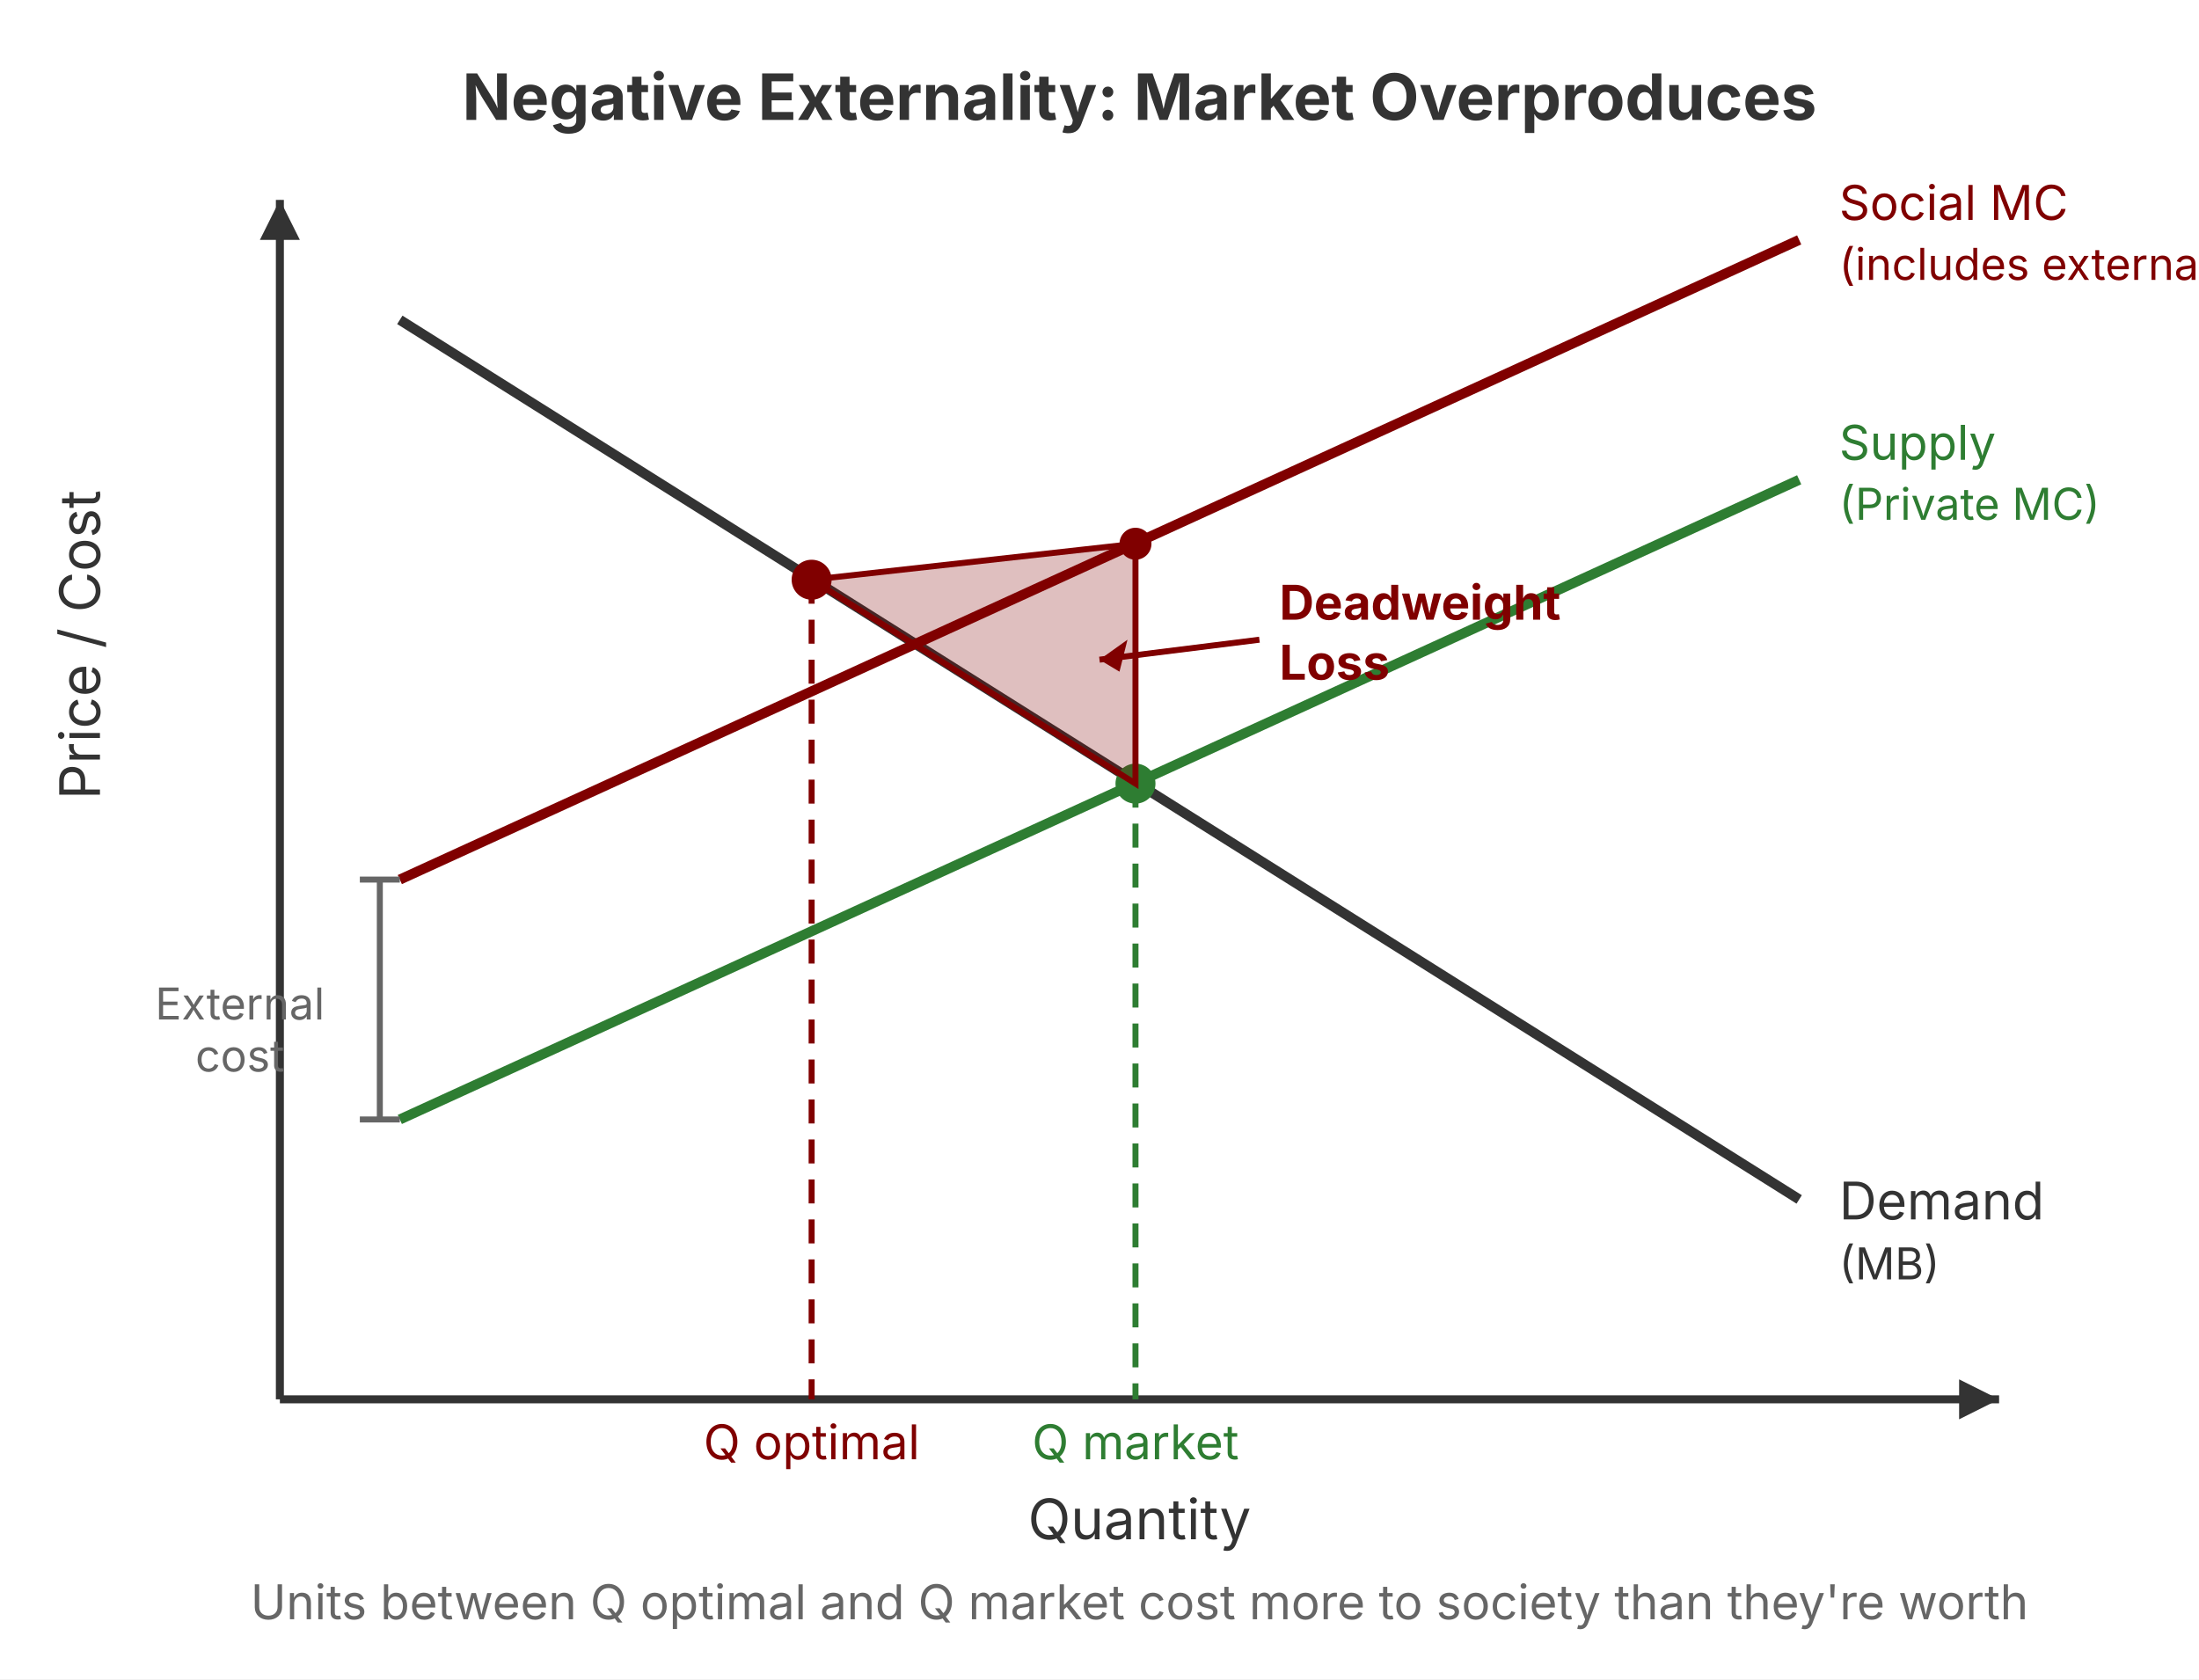
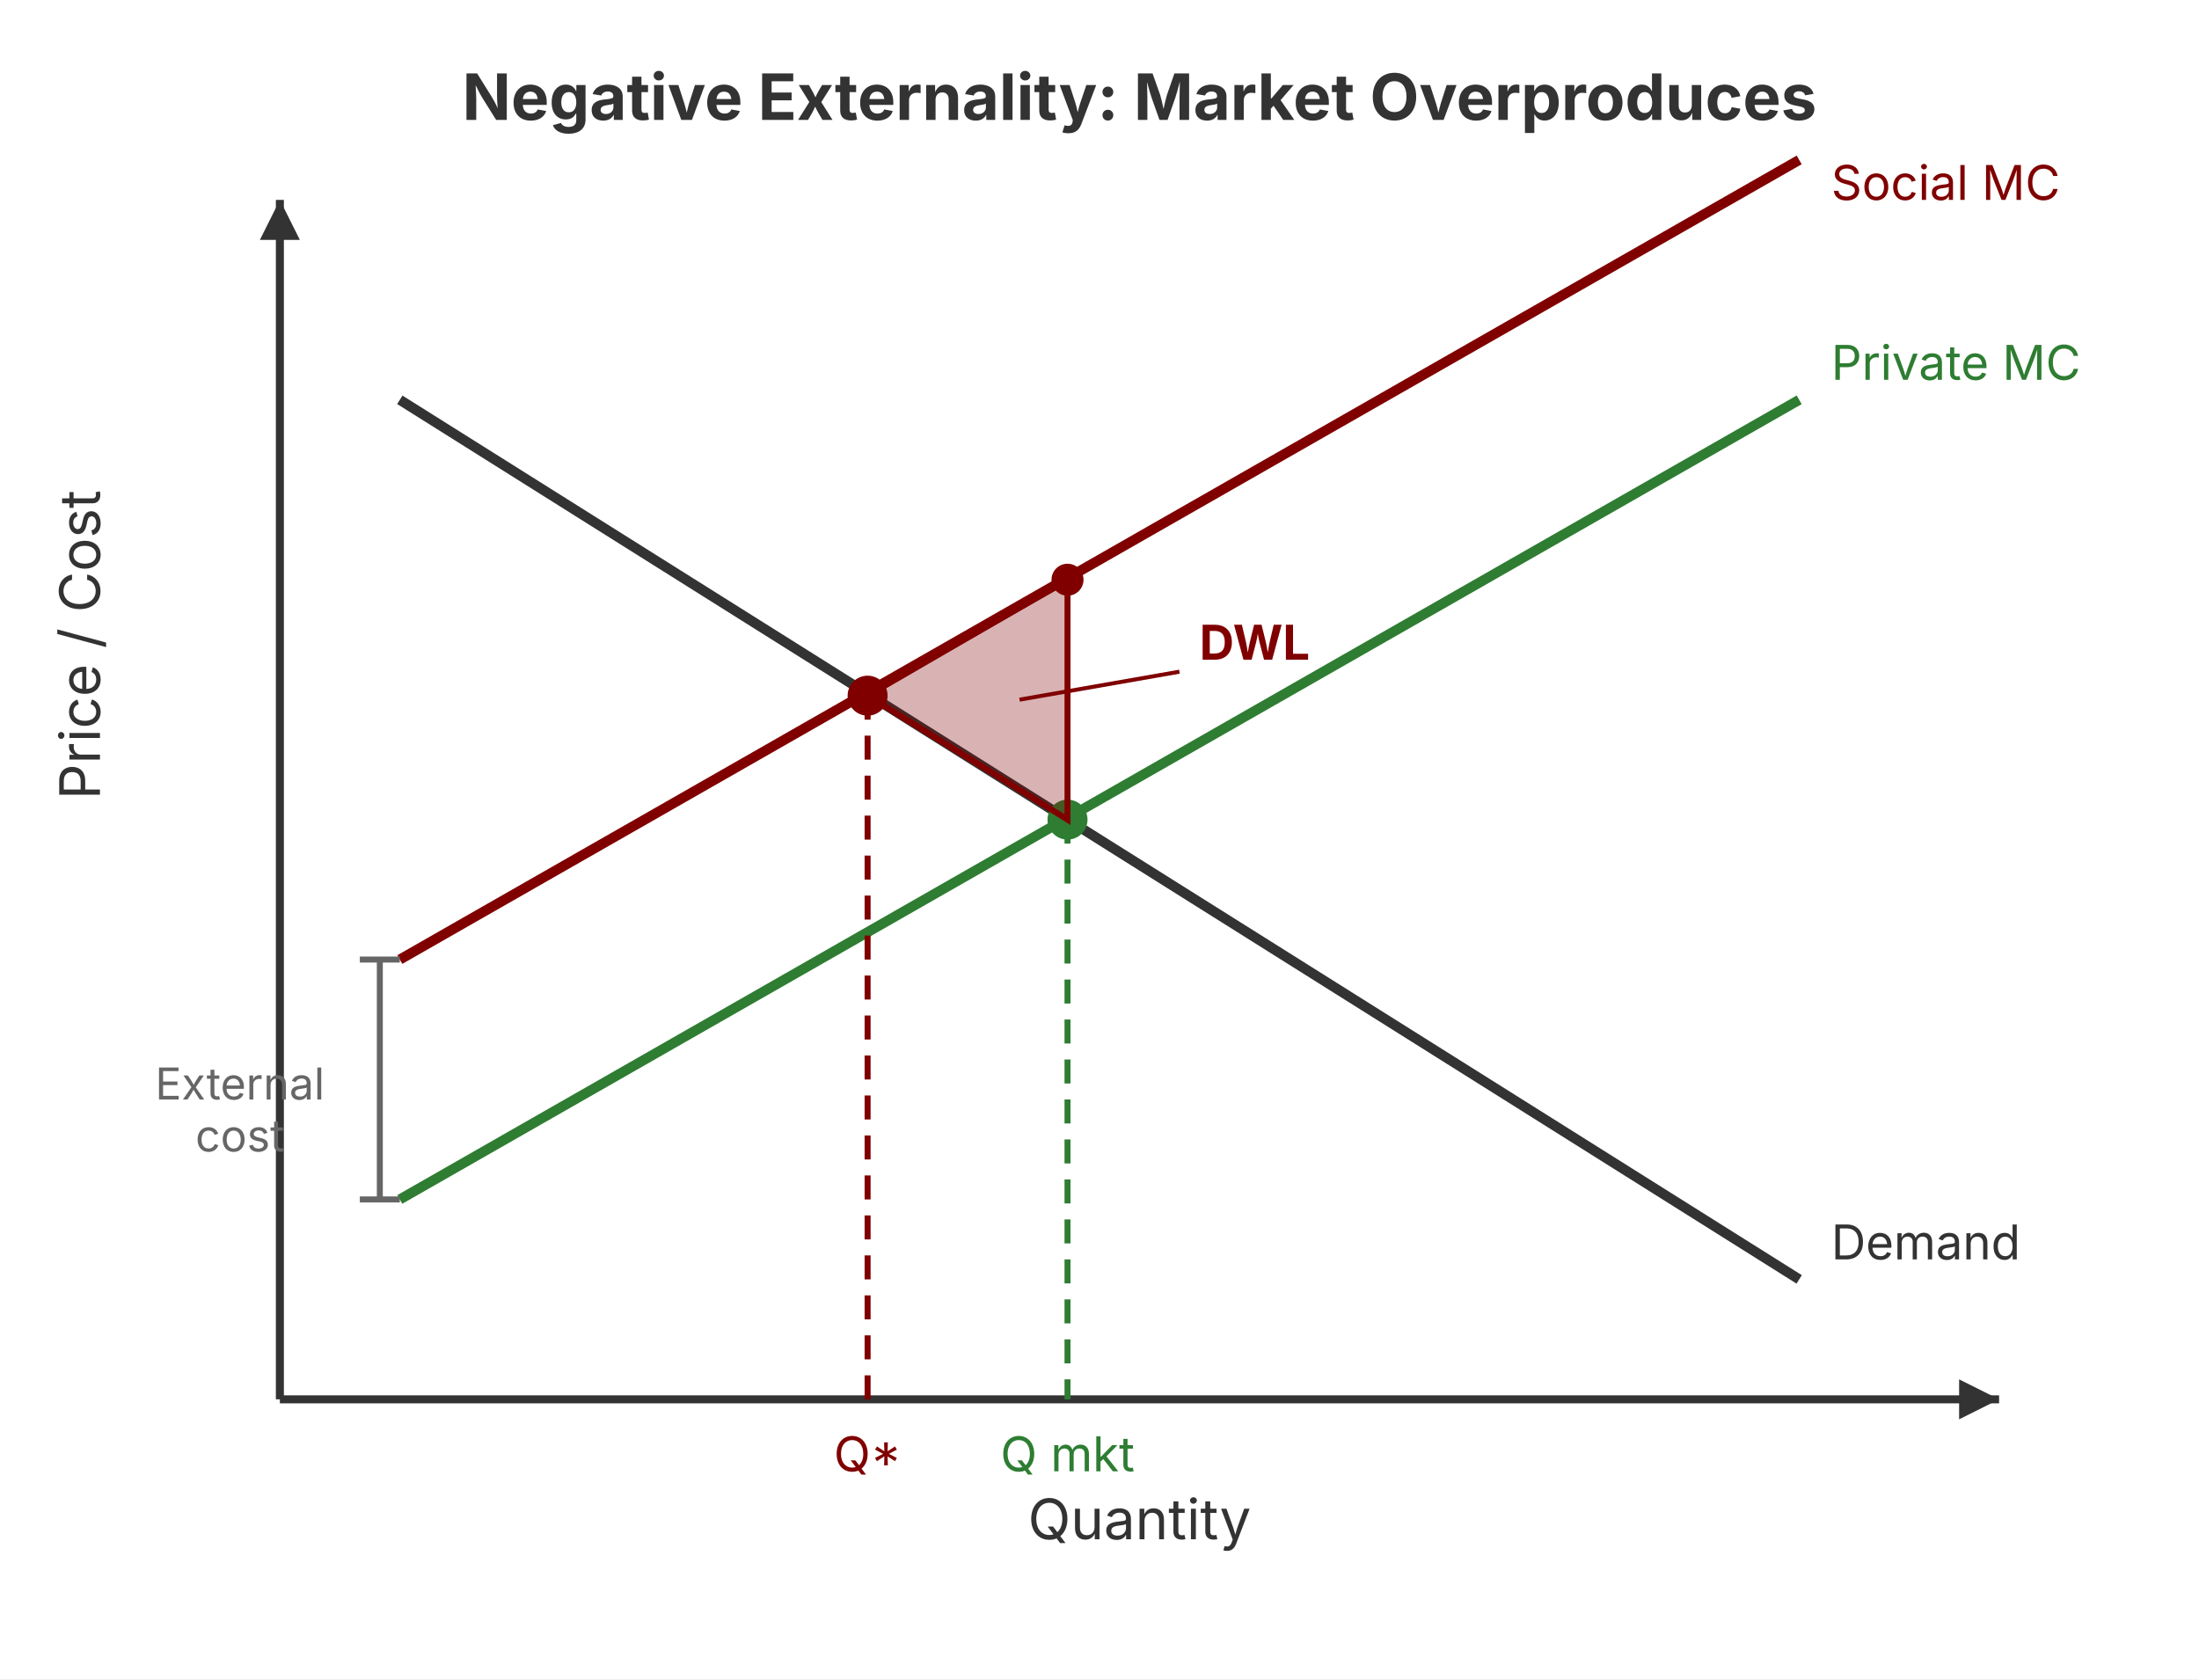
<svg xmlns="http://www.w3.org/2000/svg" viewBox="0 0 550 420">
  <rect width="550" height="420" fill="white" />
  <line x1="70" y1="50" x2="70" y2="350" stroke="#333" stroke-width="2" />
  <line x1="70" y1="350" x2="500" y2="350" stroke="#333" stroke-width="2" />
  <polygon points="70,50 65,60 75,60" fill="#333" />
  <polygon points="500,350 490,345 490,355" fill="#333" />
  <text x="25" y="200" font-family="Inter, sans-serif" font-size="14" fill="#333" transform="rotate(-90, 25, 200)">Price / Cost</text>
  <text x="285" y="385" font-family="Inter, sans-serif" font-size="14" fill="#333" text-anchor="middle">Quantity</text>
-   <line x1="100" y1="80" x2="450" y2="300" stroke="#333" stroke-width="2.5" />
-   <text x="460" y="305" font-family="Inter, sans-serif" font-size="13" fill="#333">Demand</text>
-   <text x="460" y="320" font-family="Inter, sans-serif" font-size="11" fill="#333">(MB)</text>
-   <line x1="100" y1="280" x2="450" y2="120" stroke="#2E7D32" stroke-width="2.5" />
-   <text x="460" y="115" font-family="Inter, sans-serif" font-size="12" fill="#2E7D32">Supply</text>
-   <text x="460" y="130" font-family="Inter, sans-serif" font-size="11" fill="#2E7D32">(Private MC)</text>
-   <line x1="100" y1="220" x2="450" y2="60" stroke="#800000" stroke-width="2.5" />
-   <text x="460" y="55" font-family="Inter, sans-serif" font-size="12" fill="#800000">Social MC</text>
-   <text x="460" y="70" font-family="Inter, sans-serif" font-size="11" fill="#800000">(includes external cost)</text>
-   <circle cx="284" cy="196" r="5" fill="#2E7D32" />
-   <circle cx="203" cy="145" r="5" fill="#800000" />
-   <line x1="284" y1="196" x2="284" y2="350" stroke="#2E7D32" stroke-width="1.5" stroke-dasharray="6,4" />
-   <text x="284" y="365" font-family="Inter, sans-serif" font-size="12" fill="#2E7D32" text-anchor="middle">Q market</text>
-   <line x1="203" y1="145" x2="203" y2="350" stroke="#800000" stroke-width="1.5" stroke-dasharray="6,4" />
-   <text x="203" y="365" font-family="Inter, sans-serif" font-size="12" fill="#800000" text-anchor="middle">Q optimal</text>
-   <circle cx="284" cy="136" r="4" fill="#800000" />
-   <path d="M 203 145 L 284 196 L 284 136 Z" fill="#800000" fill-opacity="0.25" stroke="#800000" stroke-width="1.5" />
-   <text x="320" y="155" font-family="Inter, sans-serif" font-size="12" fill="#800000" font-weight="bold">Deadweight</text>
-   <text x="320" y="170" font-family="Inter, sans-serif" font-size="12" fill="#800000" font-weight="bold">Loss</text>
-   <line x1="315" y1="160" x2="275" y2="165" stroke="#800000" stroke-width="1.5" />
-   <polygon points="275,165 282,160 280,168" fill="#800000" />
-   <line x1="95" y1="220" x2="95" y2="280" stroke="#666" stroke-width="1.5" />
-   <line x1="90" y1="220" x2="100" y2="220" stroke="#666" stroke-width="1.5" />
-   <line x1="90" y1="280" x2="100" y2="280" stroke="#666" stroke-width="1.5" />
-   <text x="60" y="255" font-family="Inter, sans-serif" font-size="11" fill="#666" text-anchor="middle">External</text>
-   <text x="60" y="268" font-family="Inter, sans-serif" font-size="11" fill="#666" text-anchor="middle">cost</text>
+   <line x1="100" y1="100" x2="450" y2="320" stroke="#333" stroke-width="2.5" />
+   <text x="458" y="315" font-family="Inter, sans-serif" font-size="12" fill="#333">Demand</text>
+   <line x1="100" y1="300" x2="450" y2="100" stroke="#2E7D32" stroke-width="2.5" />
+   <text x="458" y="95" font-family="Inter, sans-serif" font-size="12" fill="#2E7D32">Private MC</text>
+   <line x1="100" y1="240" x2="450" y2="40" stroke="#800000" stroke-width="2.5" />
+   <text x="458" y="50" font-family="Inter, sans-serif" font-size="12" fill="#800000">Social MC</text>
+   <circle cx="267" cy="205" r="5" fill="#2E7D32" />
+   <circle cx="217" cy="174" r="5" fill="#800000" />
+   <circle cx="267" cy="145" r="4" fill="#800000" />
+   <line x1="267" y1="205" x2="267" y2="350" stroke="#2E7D32" stroke-width="1.5" stroke-dasharray="6,4" />
+   <text x="267" y="368" font-family="Inter, sans-serif" font-size="12" fill="#2E7D32" text-anchor="middle">Q mkt</text>
+   <line x1="217" y1="174" x2="217" y2="350" stroke="#800000" stroke-width="1.5" stroke-dasharray="6,4" />
+   <text x="217" y="368" font-family="Inter, sans-serif" font-size="12" fill="#800000" text-anchor="middle">Q*</text>
+   <path d="M 217 174 L 267 205 L 267 145 Z" fill="#800000" fill-opacity="0.3" stroke="#800000" stroke-width="1.5" />
+   <text x="300" y="165" font-family="Inter, sans-serif" font-size="12" fill="#800000" font-weight="bold">DWL</text>
+   <line x1="295" y1="168" x2="255" y2="175" stroke="#800000" stroke-width="1" />
+   <line x1="95" y1="240" x2="95" y2="300" stroke="#666" stroke-width="1.5" />
+   <line x1="90" y1="240" x2="100" y2="240" stroke="#666" stroke-width="1.5" />
+   <line x1="90" y1="300" x2="100" y2="300" stroke="#666" stroke-width="1.5" />
+   <text x="60" y="275" font-family="Inter, sans-serif" font-size="11" fill="#666" text-anchor="middle">External</text>
+   <text x="60" y="288" font-family="Inter, sans-serif" font-size="11" fill="#666" text-anchor="middle">cost</text>
  <text x="285" y="30" font-family="Inter, sans-serif" font-size="16" fill="#333" text-anchor="middle" font-weight="bold">Negative Externality: Market Overproduces</text>
-   <text x="285" y="405" font-family="Inter, sans-serif" font-size="12" fill="#666" text-anchor="middle">Units between Q optimal and Q market cost more to society than they're worth</text>
</svg>
